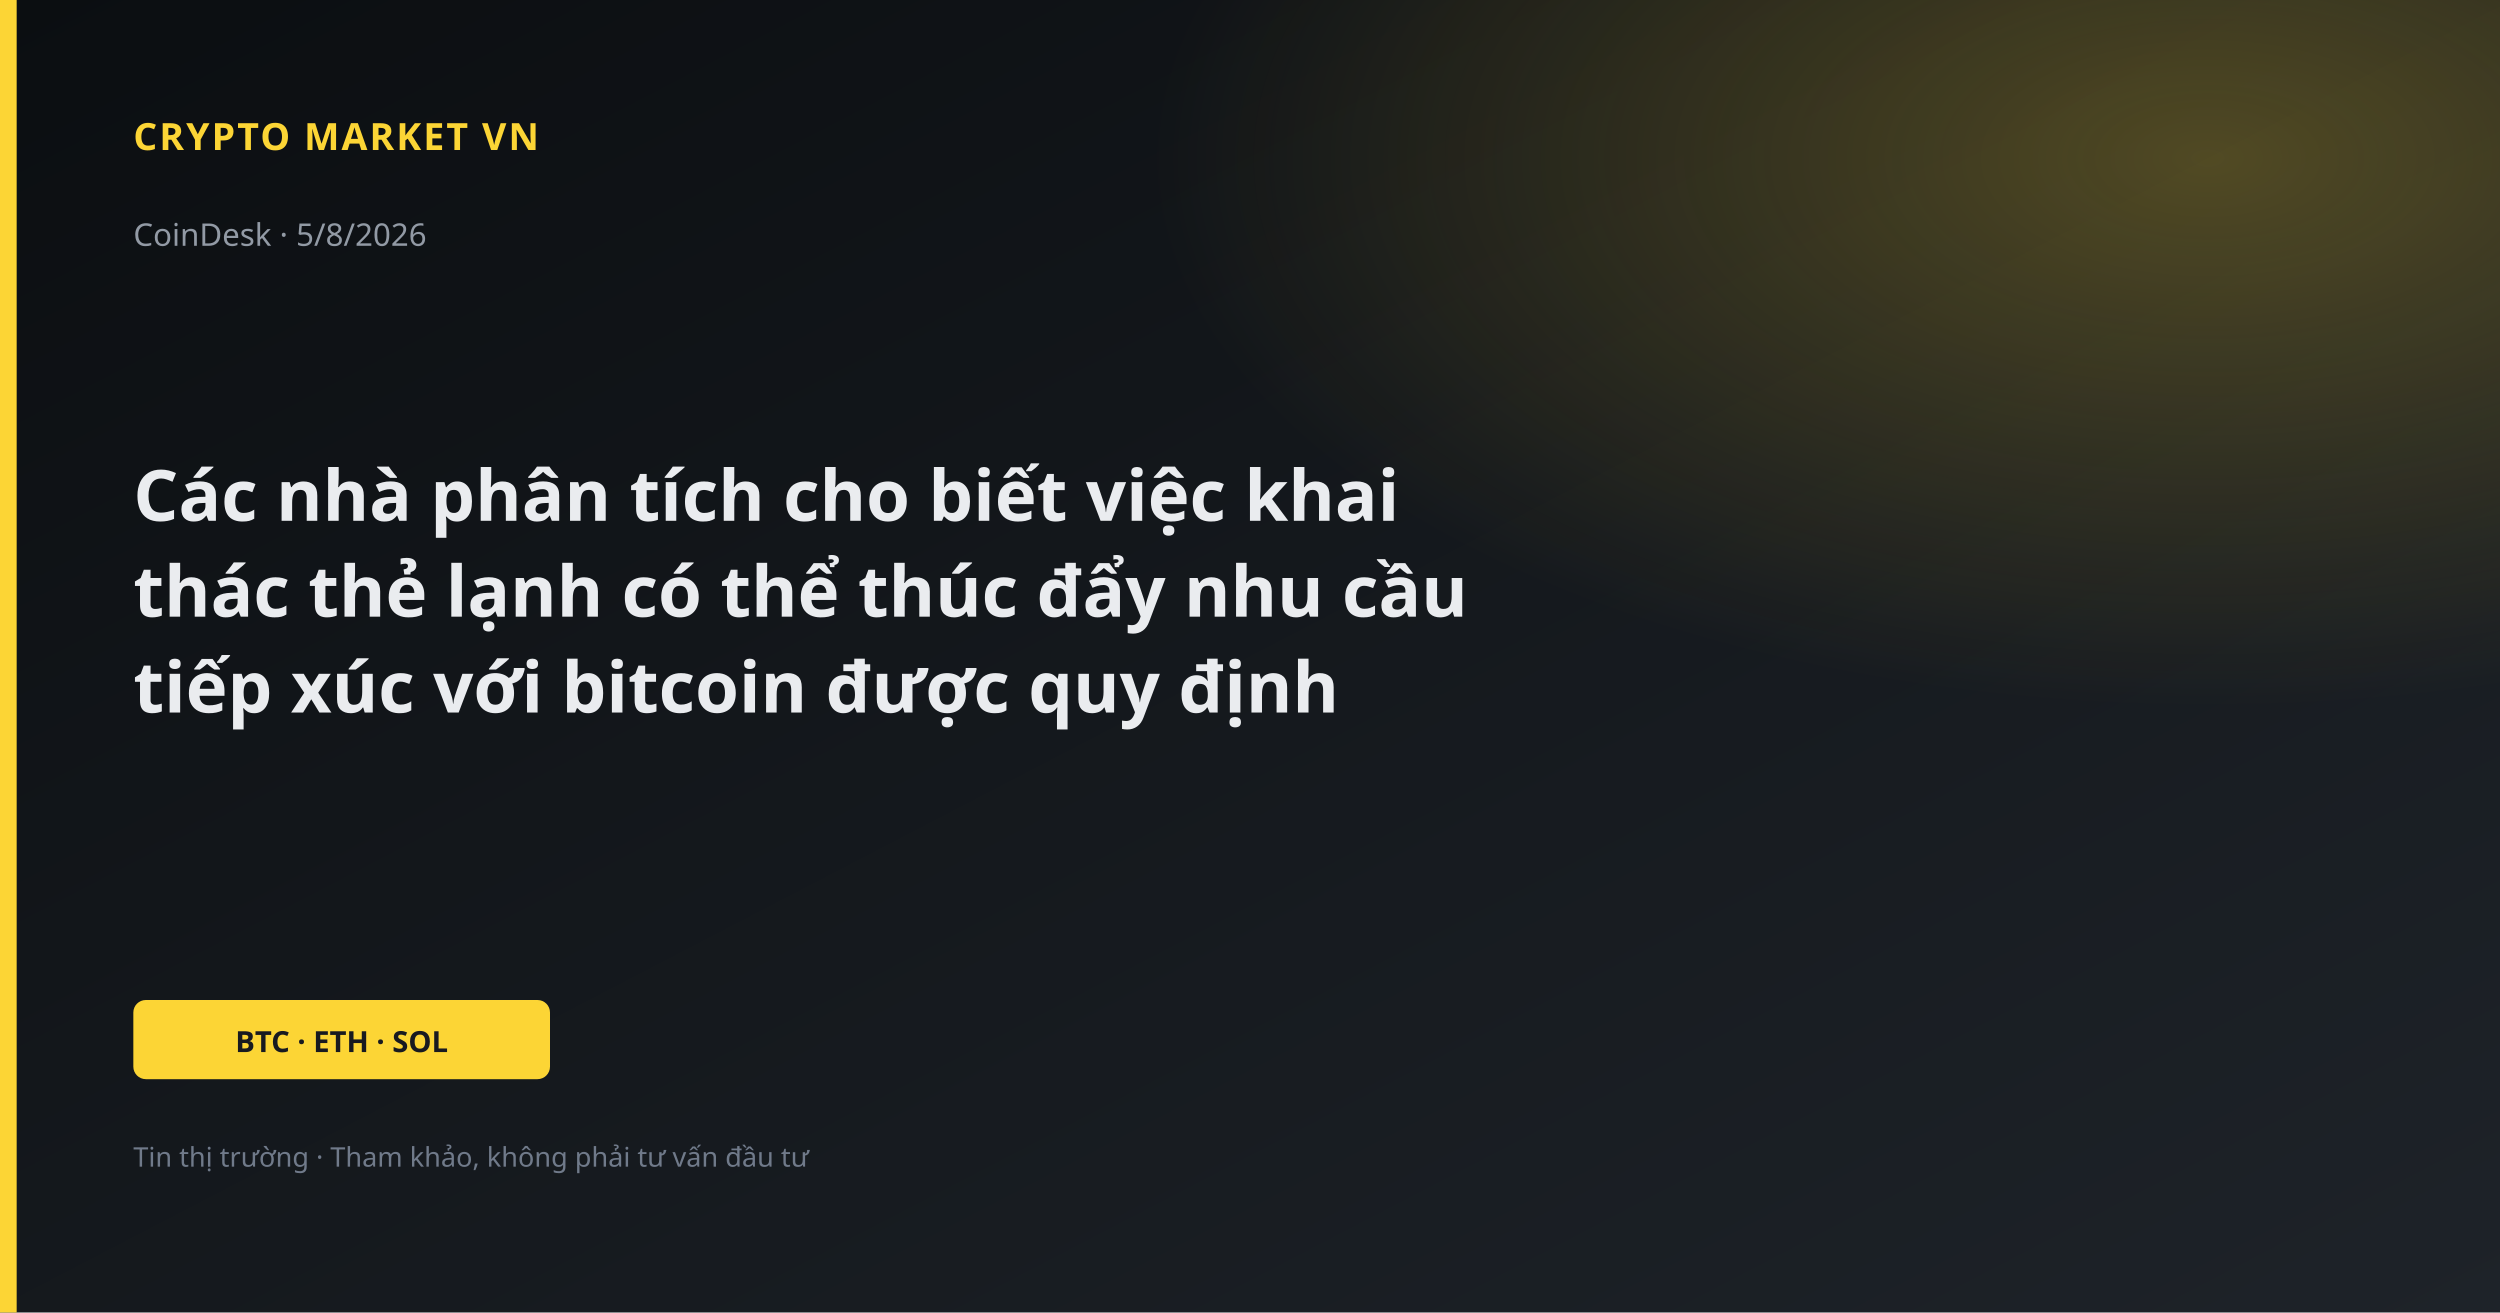
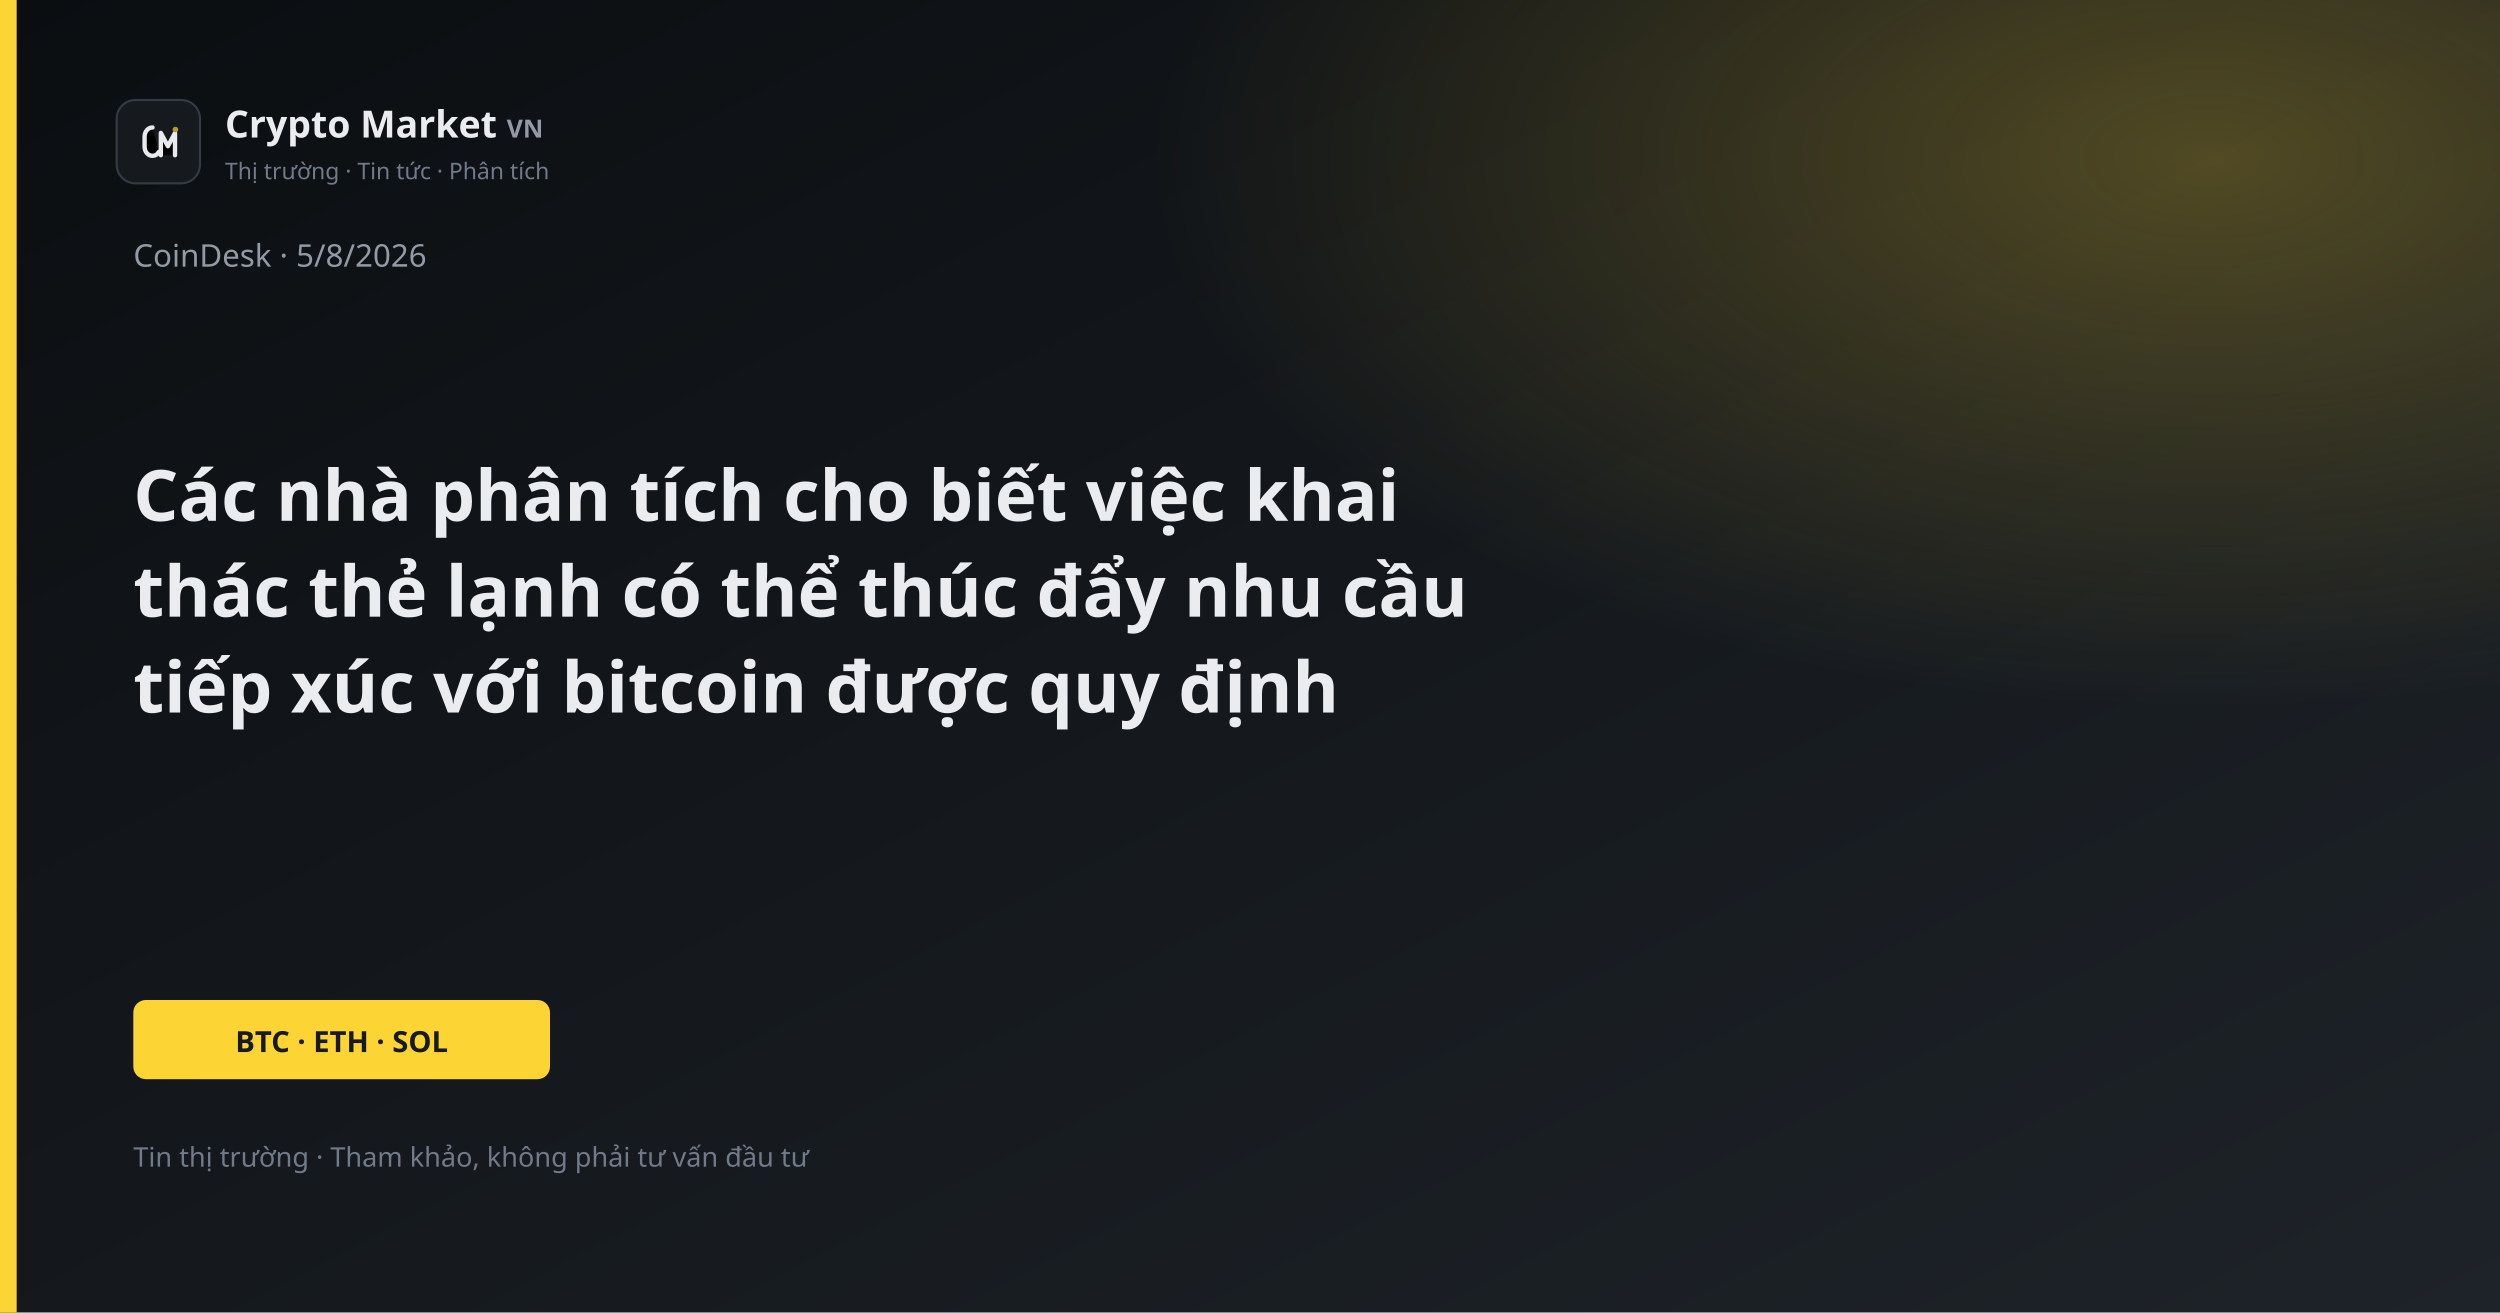
<svg xmlns="http://www.w3.org/2000/svg" width="1200" height="630" viewBox="0 0 1200 630">
  <defs>
    <linearGradient id="bg" x1="0" y1="0" x2="1" y2="1">
      <stop offset="0%" stop-color="#0B0E11" />
      <stop offset="100%" stop-color="#1E2329" />
+     </linearGradient>
+     <linearGradient id="gold" x1="0" y1="0" x2="1" y2="1">
+       <stop stop-color="#FCD535" />
+       <stop offset="1" stop-color="#F0B90B" />
    </linearGradient>
    <radialGradient id="glow" cx="88%" cy="12%" r="42%">
      <stop offset="0%" stop-color="#FCD535" stop-opacity="0.26" />
      <stop offset="100%" stop-color="#FCD535" stop-opacity="0" />
    </radialGradient>
  </defs>
  <rect width="1200" height="630" fill="url(#bg)" />
  <rect width="1200" height="630" fill="url(#glow)" />
  <rect x="0" y="0" width="8" height="630" fill="#FCD535" />
-   <text x="64" y="72" fill="#FCD535" font-family="Segoe UI, system-ui, sans-serif" font-size="18" font-weight="700" letter-spacing="1">CRYPTO MARKET VN</text>
-   <text x="64" y="118" fill="#929AA5" font-family="Segoe UI, system-ui, sans-serif" font-size="15">CoinDesk · 5/8/2026</text>
+   <rect x="56" y="48" width="40" height="40" rx="9" fill="#161A1F" stroke="#343B44" />
+   <path d="M73.2 61.2C71.1 61.2 69.4 63.1 69.4 65.6V70.4C69.4 72.9 71.1 74.8 73.2 74.8C74.55 74.8 75.7 74.05 76.25 72.9" stroke="#E8EAED" stroke-width="2.1" stroke-linecap="round" />
+   <path d="M77.2 74.5V63.8L80.6 70.2L84 63.8V74.5" stroke="#E8EAED" stroke-width="2.1" stroke-linecap="round" stroke-linejoin="round" />
+   <circle cx="84.2" cy="62.2" r="1.35" fill="#B89A2E" />
+   <text x="108" y="66" fill="#EAECEF" font-family="Segoe UI, system-ui, sans-serif" font-size="18" font-weight="600">Crypto Market <tspan fill="#929AA5" font-size="12" font-weight="600">VN</tspan>
+   </text>
+   <text x="108" y="86" fill="#707A8A" font-family="Segoe UI, system-ui, sans-serif" font-size="11">Thị trường · Tin tức · Phân tích</text>
+   <text x="64" y="128" fill="#929AA5" font-family="Segoe UI, system-ui, sans-serif" font-size="15">CoinDesk · 5/8/2026</text>
  <text x="64" y="250" fill="#EAECEF" font-family="Segoe UI, system-ui, sans-serif" font-size="34" font-weight="700">Các nhà phân tích cho biết việc khai</text>
  <text x="64" y="296" fill="#EAECEF" font-family="Segoe UI, system-ui, sans-serif" font-size="34" font-weight="700">thác thẻ lạnh có thể thúc đẩy nhu cầu</text>
  <text x="64" y="342" fill="#EAECEF" font-family="Segoe UI, system-ui, sans-serif" font-size="34" font-weight="700">tiếp xúc với bitcoin được quy định</text>
  <rect x="64" y="480" width="200" height="38" rx="6" fill="#FCD535" />
  <text x="164" y="505" text-anchor="middle" fill="#181A20" font-family="Segoe UI, system-ui, sans-serif" font-size="14" font-weight="700">BTC · ETH · SOL</text>
  <text x="64" y="560" fill="#707A8A" font-family="Segoe UI, system-ui, sans-serif" font-size="13">Tin thị trường · Tham khảo, không phải tư vấn đầu tư</text>
</svg>
